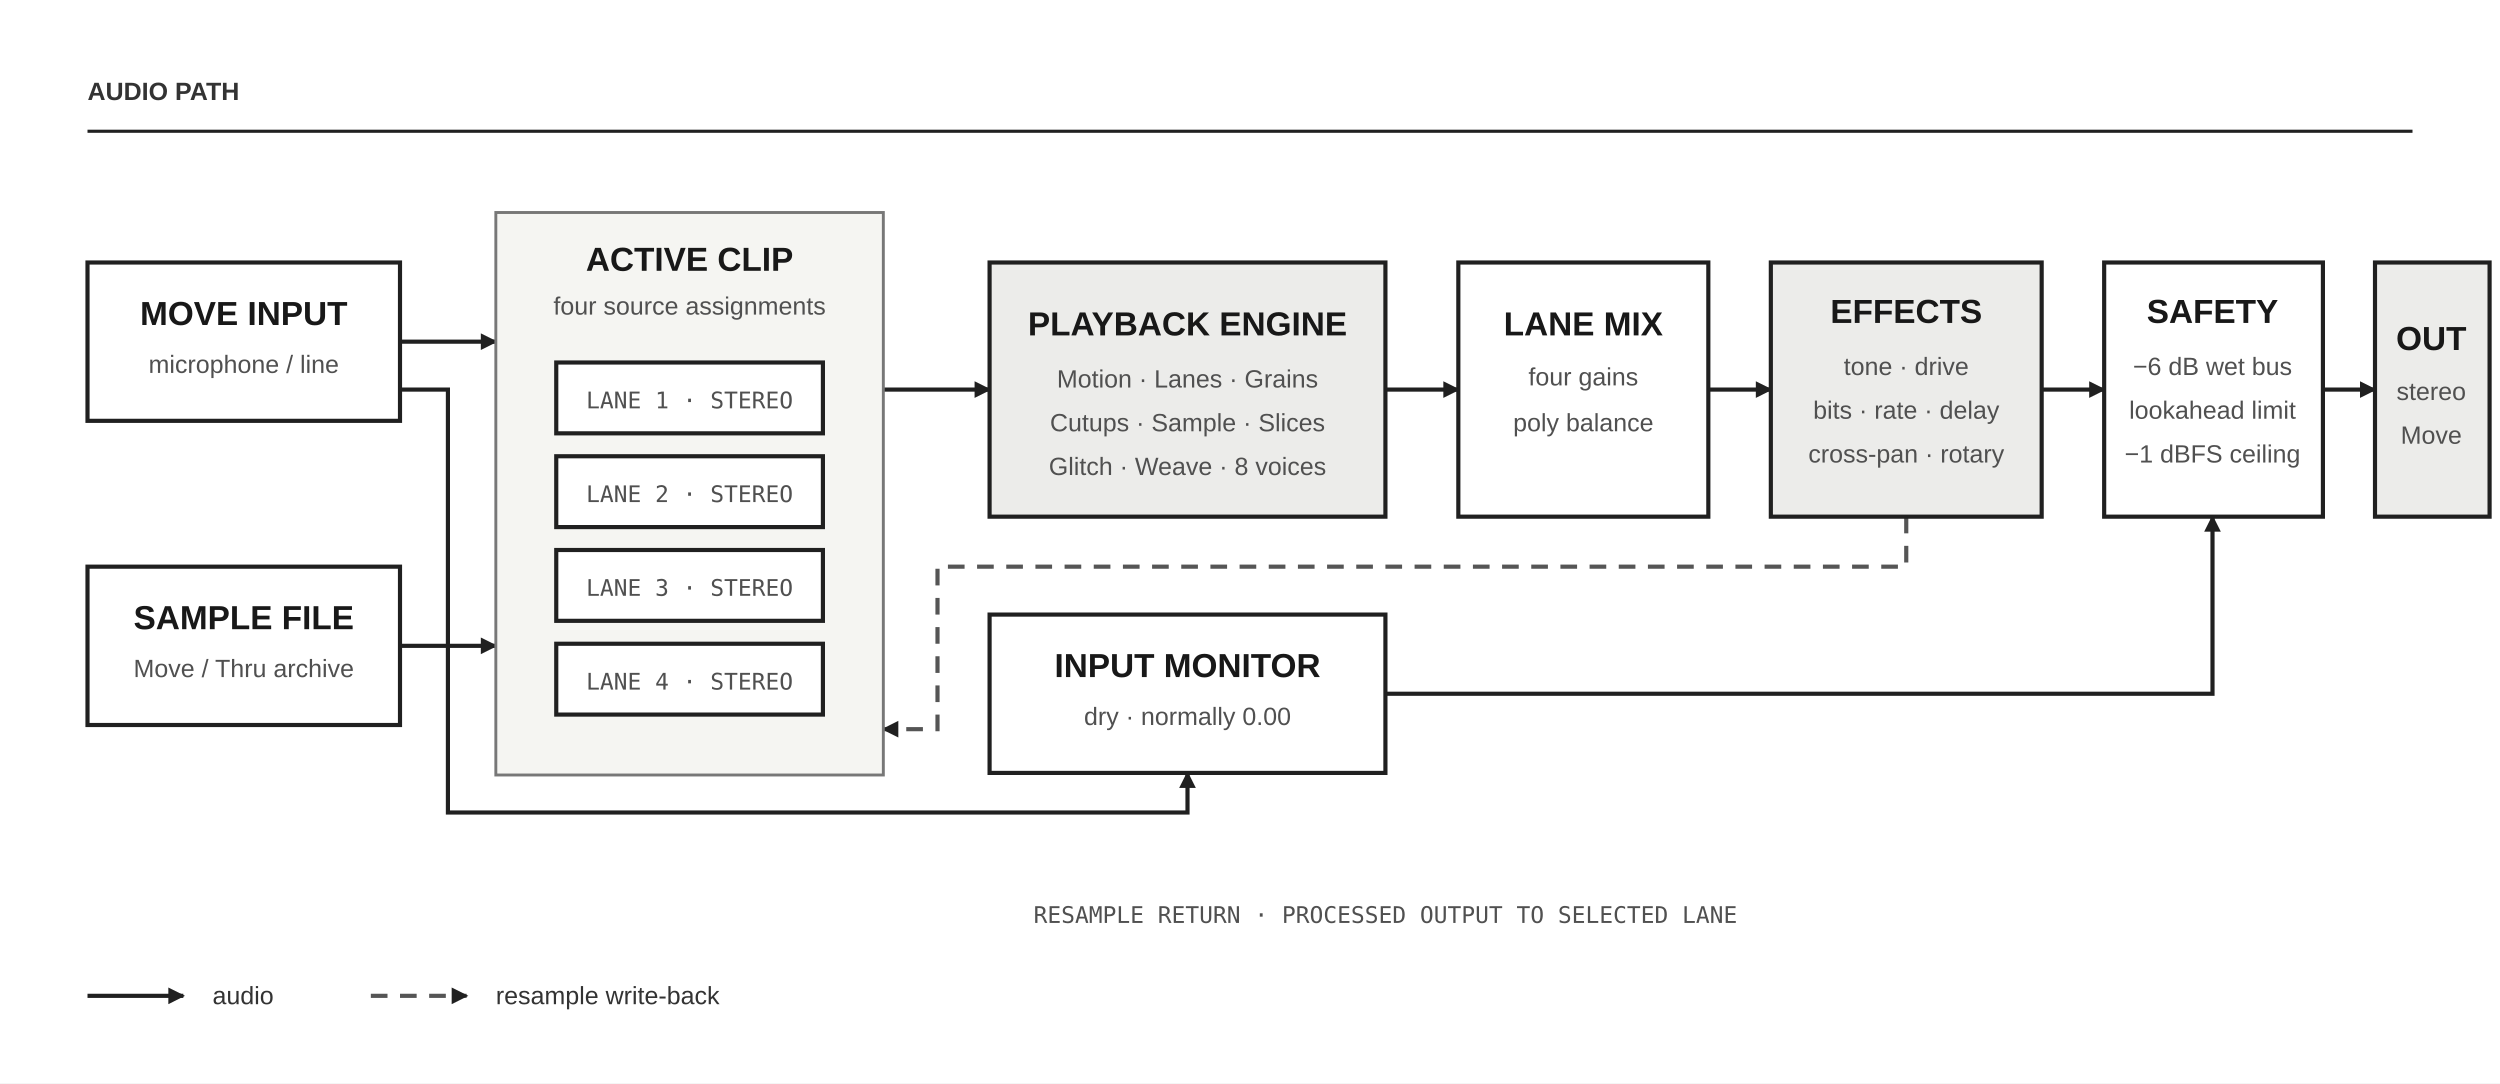
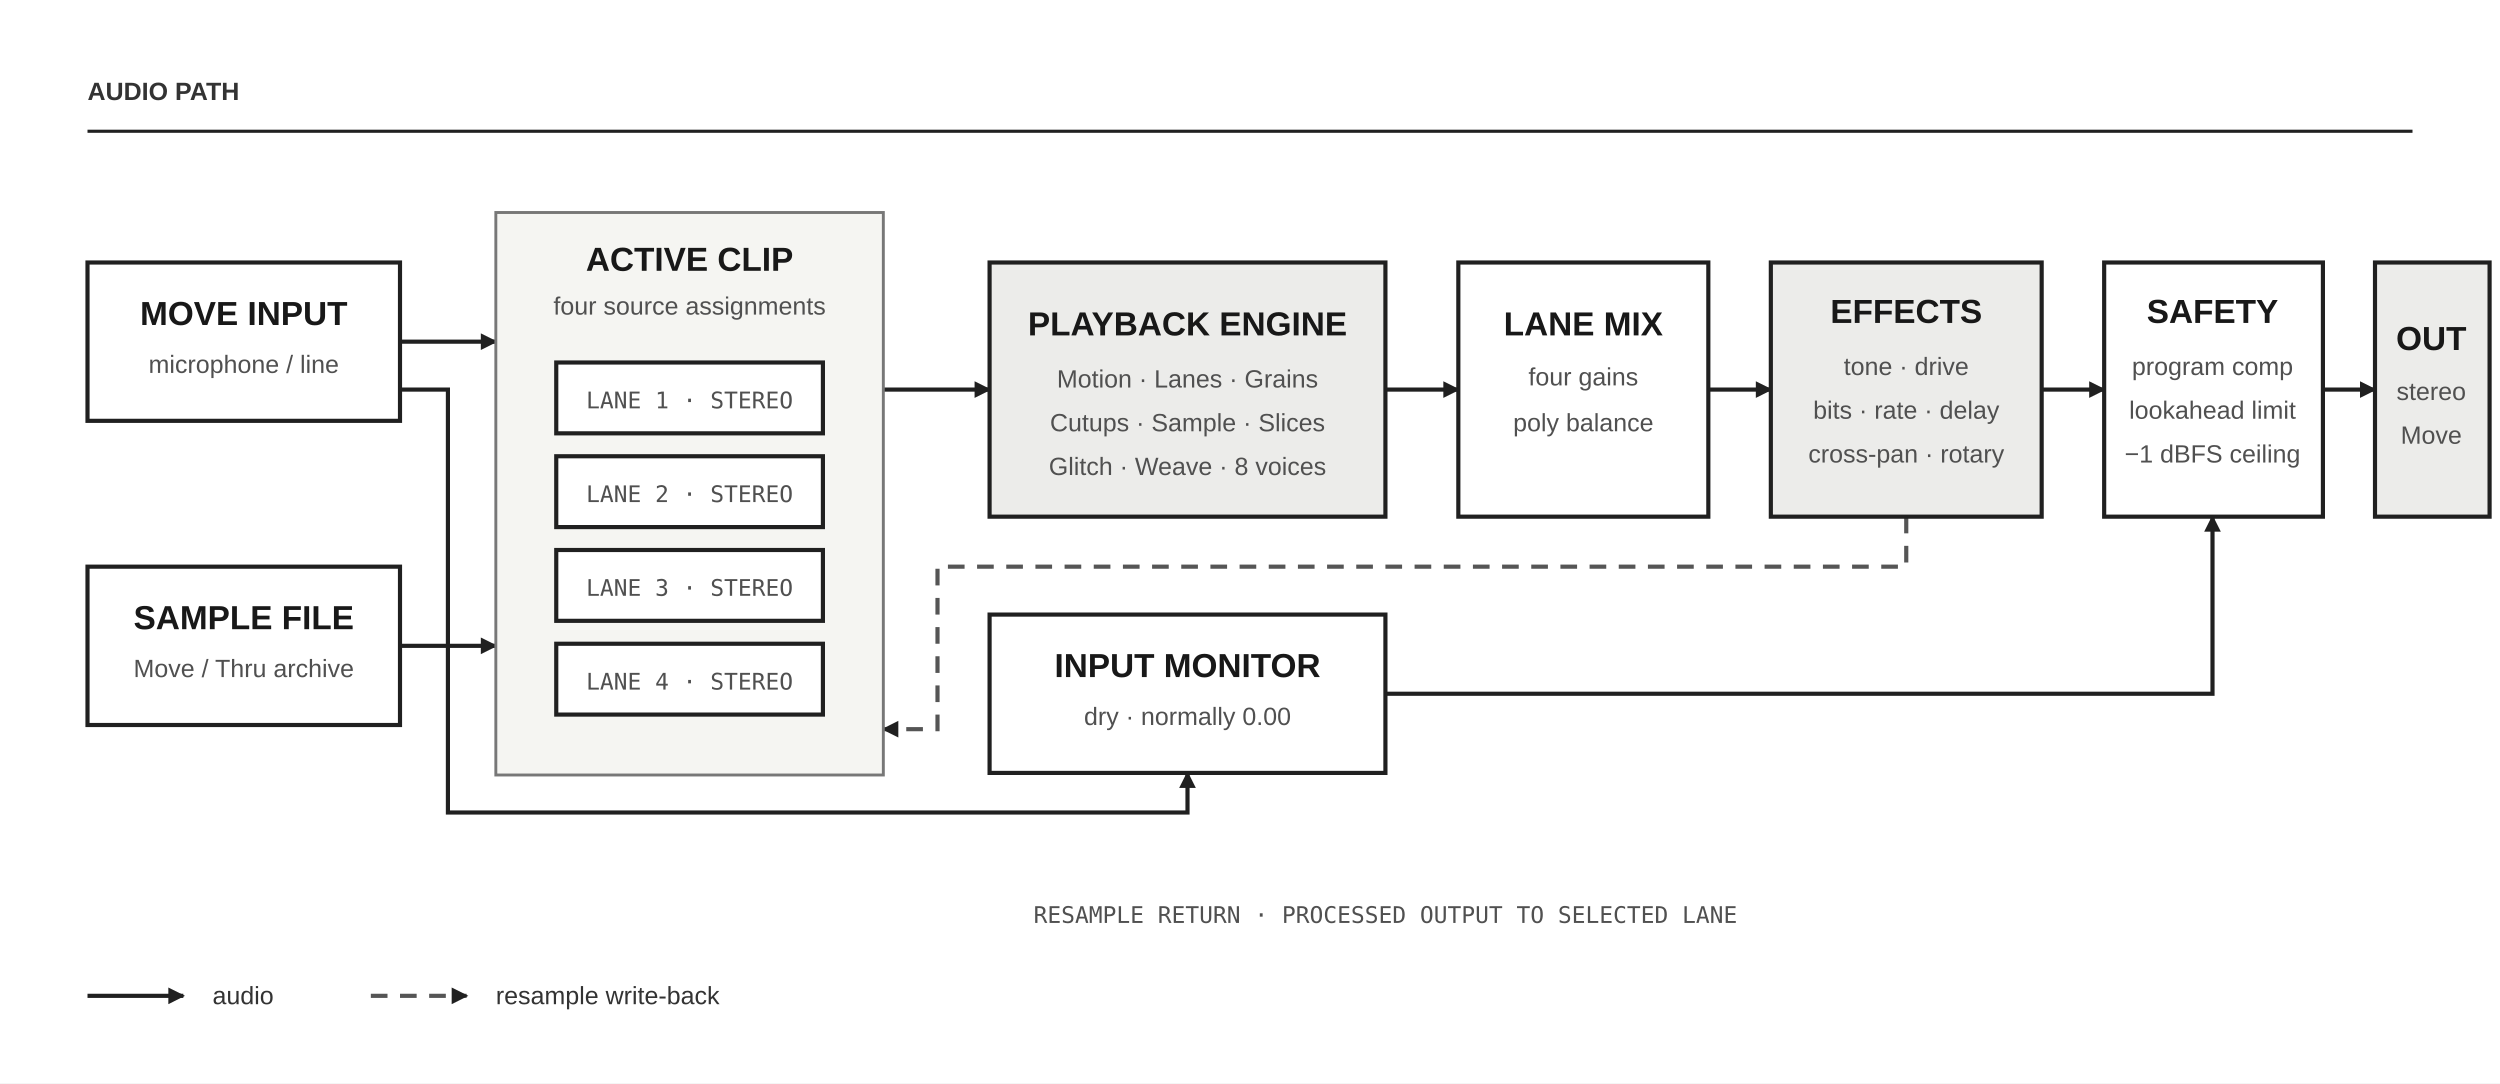
<svg xmlns="http://www.w3.org/2000/svg" width="1200" height="520" viewBox="0 0 1200 520" role="img" aria-labelledby="title desc">
  <defs>
    <marker id="arrow" viewBox="0 0 10 10" markerWidth="8" markerHeight="8" refX="9" refY="5" orient="auto" markerUnits="userSpaceOnUse">
      <path d="M0 0L10 5L0 10Z" fill="#202020" />
    </marker>
    <style>
      .box{fill:#fff;stroke:#202020;stroke-width:2}
      .soft{fill:#ececea;stroke:#202020;stroke-width:2}
      .group{fill:#f5f5f2;stroke:#777;stroke-width:1.4}
      .audio{fill:none;stroke:#202020;stroke-width:2;marker-end:url(#arrow)}
      .return{fill:none;stroke:#555;stroke-width:2;stroke-dasharray:8 6;marker-end:url(#arrow)}
      .title{fill:#181818;font-family:Arial,Helvetica,sans-serif;font-size:16px;font-weight:700;text-anchor:middle}
      .sub{fill:#505050;font-family:Arial,Helvetica,sans-serif;font-size:12px;text-anchor:middle}
      .small{fill:#505050;font-family:Menlo,Monaco,monospace;font-size:11px;text-anchor:middle}
      .legend{fill:#333;font-family:Arial,Helvetica,sans-serif;font-size:12px}
    </style>
  </defs>
  <rect width="1200" height="520" fill="#fff" />
  <text x="42" y="48" class="legend" font-weight="700">AUDIO PATH</text>
  <line x1="42" y1="63" x2="1158" y2="63" stroke="#202020" stroke-width="1.5" />
  <g aria-hidden="true">
    <path d="M192 164H238" class="audio" />
    <path d="M192 310H238" class="audio" />
    <path d="M424 187H475" class="audio" />
    <path d="M665 187H700" class="audio" />
    <path d="M820 187H850" class="audio" />
    <path d="M980 187H1010" class="audio" />
    <path d="M1115 187H1140" class="audio" />
    <path d="M192 187H215V390H570V371" class="audio" />
    <path d="M665 333H1062V248" class="audio" />
    <path d="M915 248V272H450V350H424" class="return" />
  </g>
  <rect x="42" y="126" width="150" height="76" class="box" />
  <text x="117" y="156" class="title">MOVE INPUT</text>
  <text x="117" y="179" class="sub">microphone / line</text>
  <rect x="42" y="272" width="150" height="76" class="box" />
  <text x="117" y="302" class="title">SAMPLE FILE</text>
  <text x="117" y="325" class="sub">Move / Thru archive</text>
  <rect x="238" y="102" width="186" height="270" class="group" />
  <text x="331" y="130" class="title">ACTIVE CLIP</text>
  <text x="331" y="151" class="sub">four source assignments</text>
  <rect x="267" y="174" width="128" height="34" class="box" />
  <text x="331" y="196" class="small">LANE 1 · STEREO</text>
  <rect x="267" y="219" width="128" height="34" class="box" />
  <text x="331" y="241" class="small">LANE 2 · STEREO</text>
  <rect x="267" y="264" width="128" height="34" class="box" />
  <text x="331" y="286" class="small">LANE 3 · STEREO</text>
  <rect x="267" y="309" width="128" height="34" class="box" />
  <text x="331" y="331" class="small">LANE 4 · STEREO</text>
  <rect x="475" y="126" width="190" height="122" class="soft" />
  <text x="570" y="161" class="title">PLAYBACK ENGINE</text>
  <text x="570" y="186" class="sub">Motion · Lanes · Grains</text>
  <text x="570" y="207" class="sub">Cutups · Sample · Slices</text>
  <text x="570" y="228" class="sub">Glitch · Weave · 8 voices</text>
  <rect x="700" y="126" width="120" height="122" class="box" />
  <text x="760" y="161" class="title">LANE MIX</text>
  <text x="760" y="185" class="sub">four gains</text>
  <text x="760" y="207" class="sub">poly balance</text>
  <rect x="850" y="126" width="130" height="122" class="soft" />
  <text x="915" y="155" class="title">EFFECTS</text>
  <text x="915" y="180" class="sub">tone · drive</text>
  <text x="915" y="201" class="sub">bits · rate · delay</text>
  <text x="915" y="222" class="sub">cross-pan · rotary</text>
  <rect x="1010" y="126" width="105" height="122" class="box" />
  <text x="1062" y="155" class="title">SAFETY</text>
-   <text x="1062" y="180" class="sub">−6 dB wet bus</text>
+   <text x="1062" y="180" class="sub">program comp</text>
  <text x="1062" y="201" class="sub">lookahead limit</text>
  <text x="1062" y="222" class="sub">−1 dBFS ceiling</text>
  <rect x="1140" y="126" width="55" height="122" class="soft" />
  <text x="1167" y="168" class="title">OUT</text>
  <text x="1167" y="192" class="sub">stereo</text>
  <text x="1167" y="213" class="sub">Move</text>
  <rect x="475" y="295" width="190" height="76" class="box" />
  <text x="570" y="325" class="title">INPUT MONITOR</text>
  <text x="570" y="348" class="sub">dry · normally 0.00</text>
  <text x="665" y="443" class="small">RESAMPLE RETURN · PROCESSED OUTPUT TO SELECTED LANE</text>
  <line x1="42" y1="478" x2="88" y2="478" stroke="#202020" stroke-width="2" marker-end="url(#arrow)" />
  <text x="102" y="482" class="legend">audio</text>
  <line x1="178" y1="478" x2="224" y2="478" stroke="#555" stroke-width="2" stroke-dasharray="8 6" marker-end="url(#arrow)" />
  <text x="238" y="482" class="legend">resample write-back</text>
</svg>
